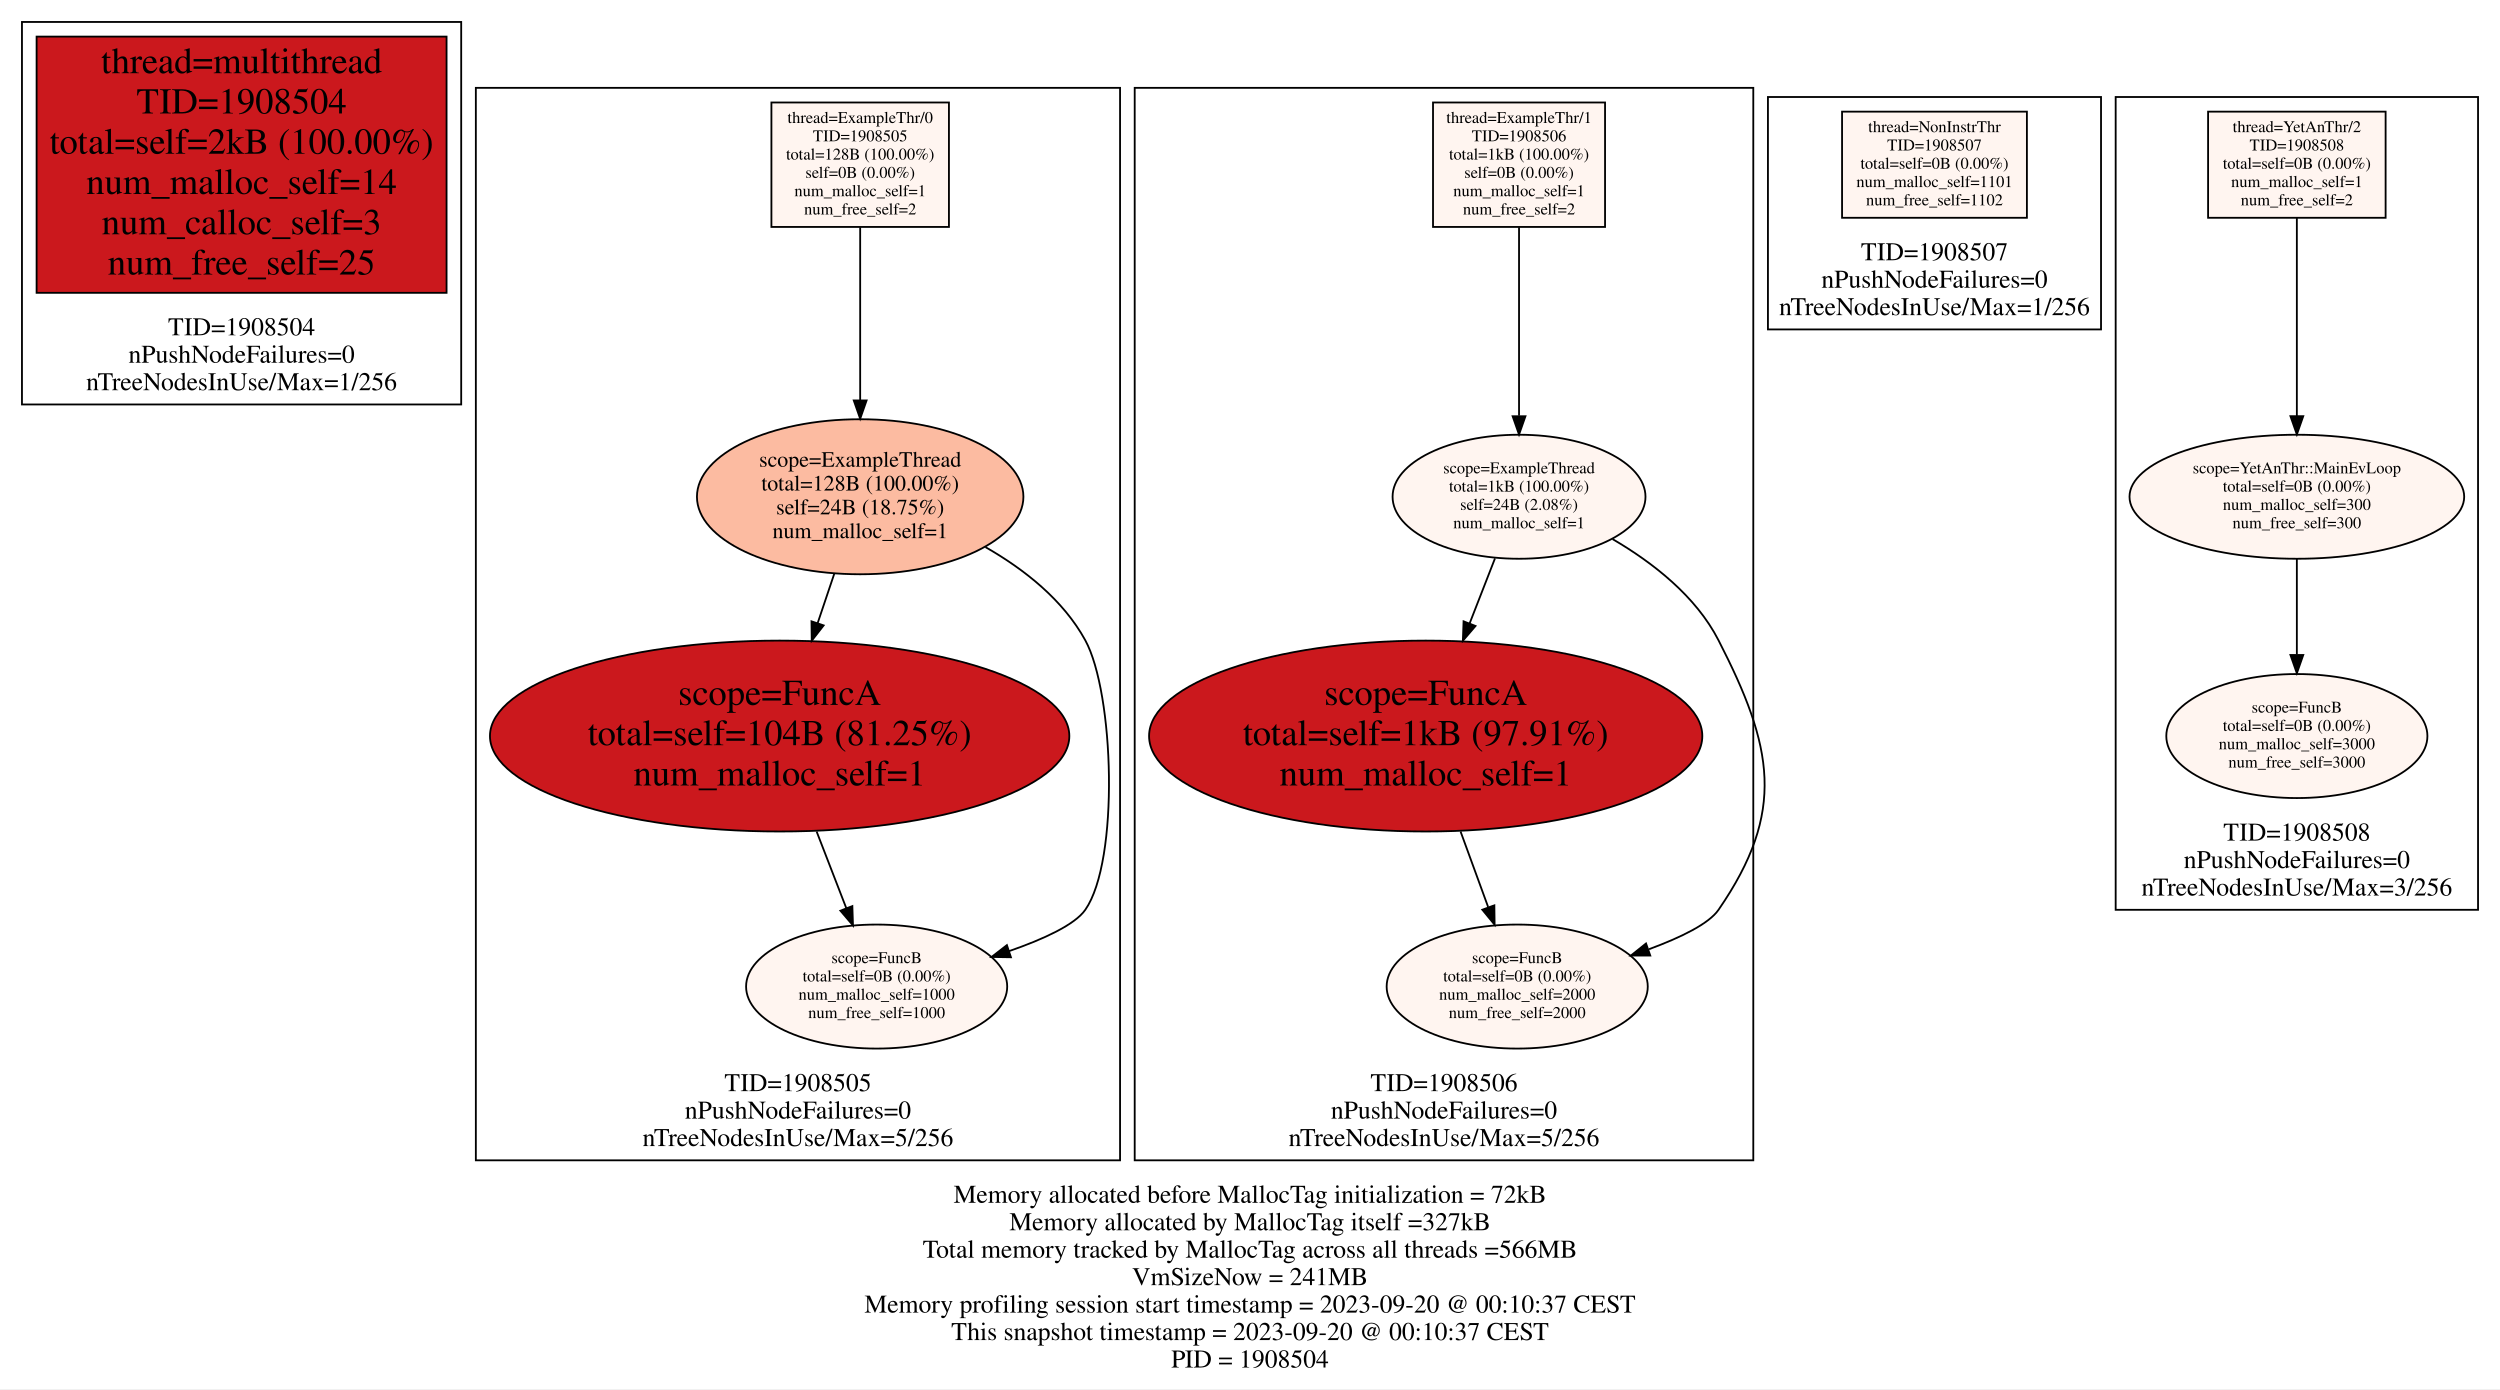
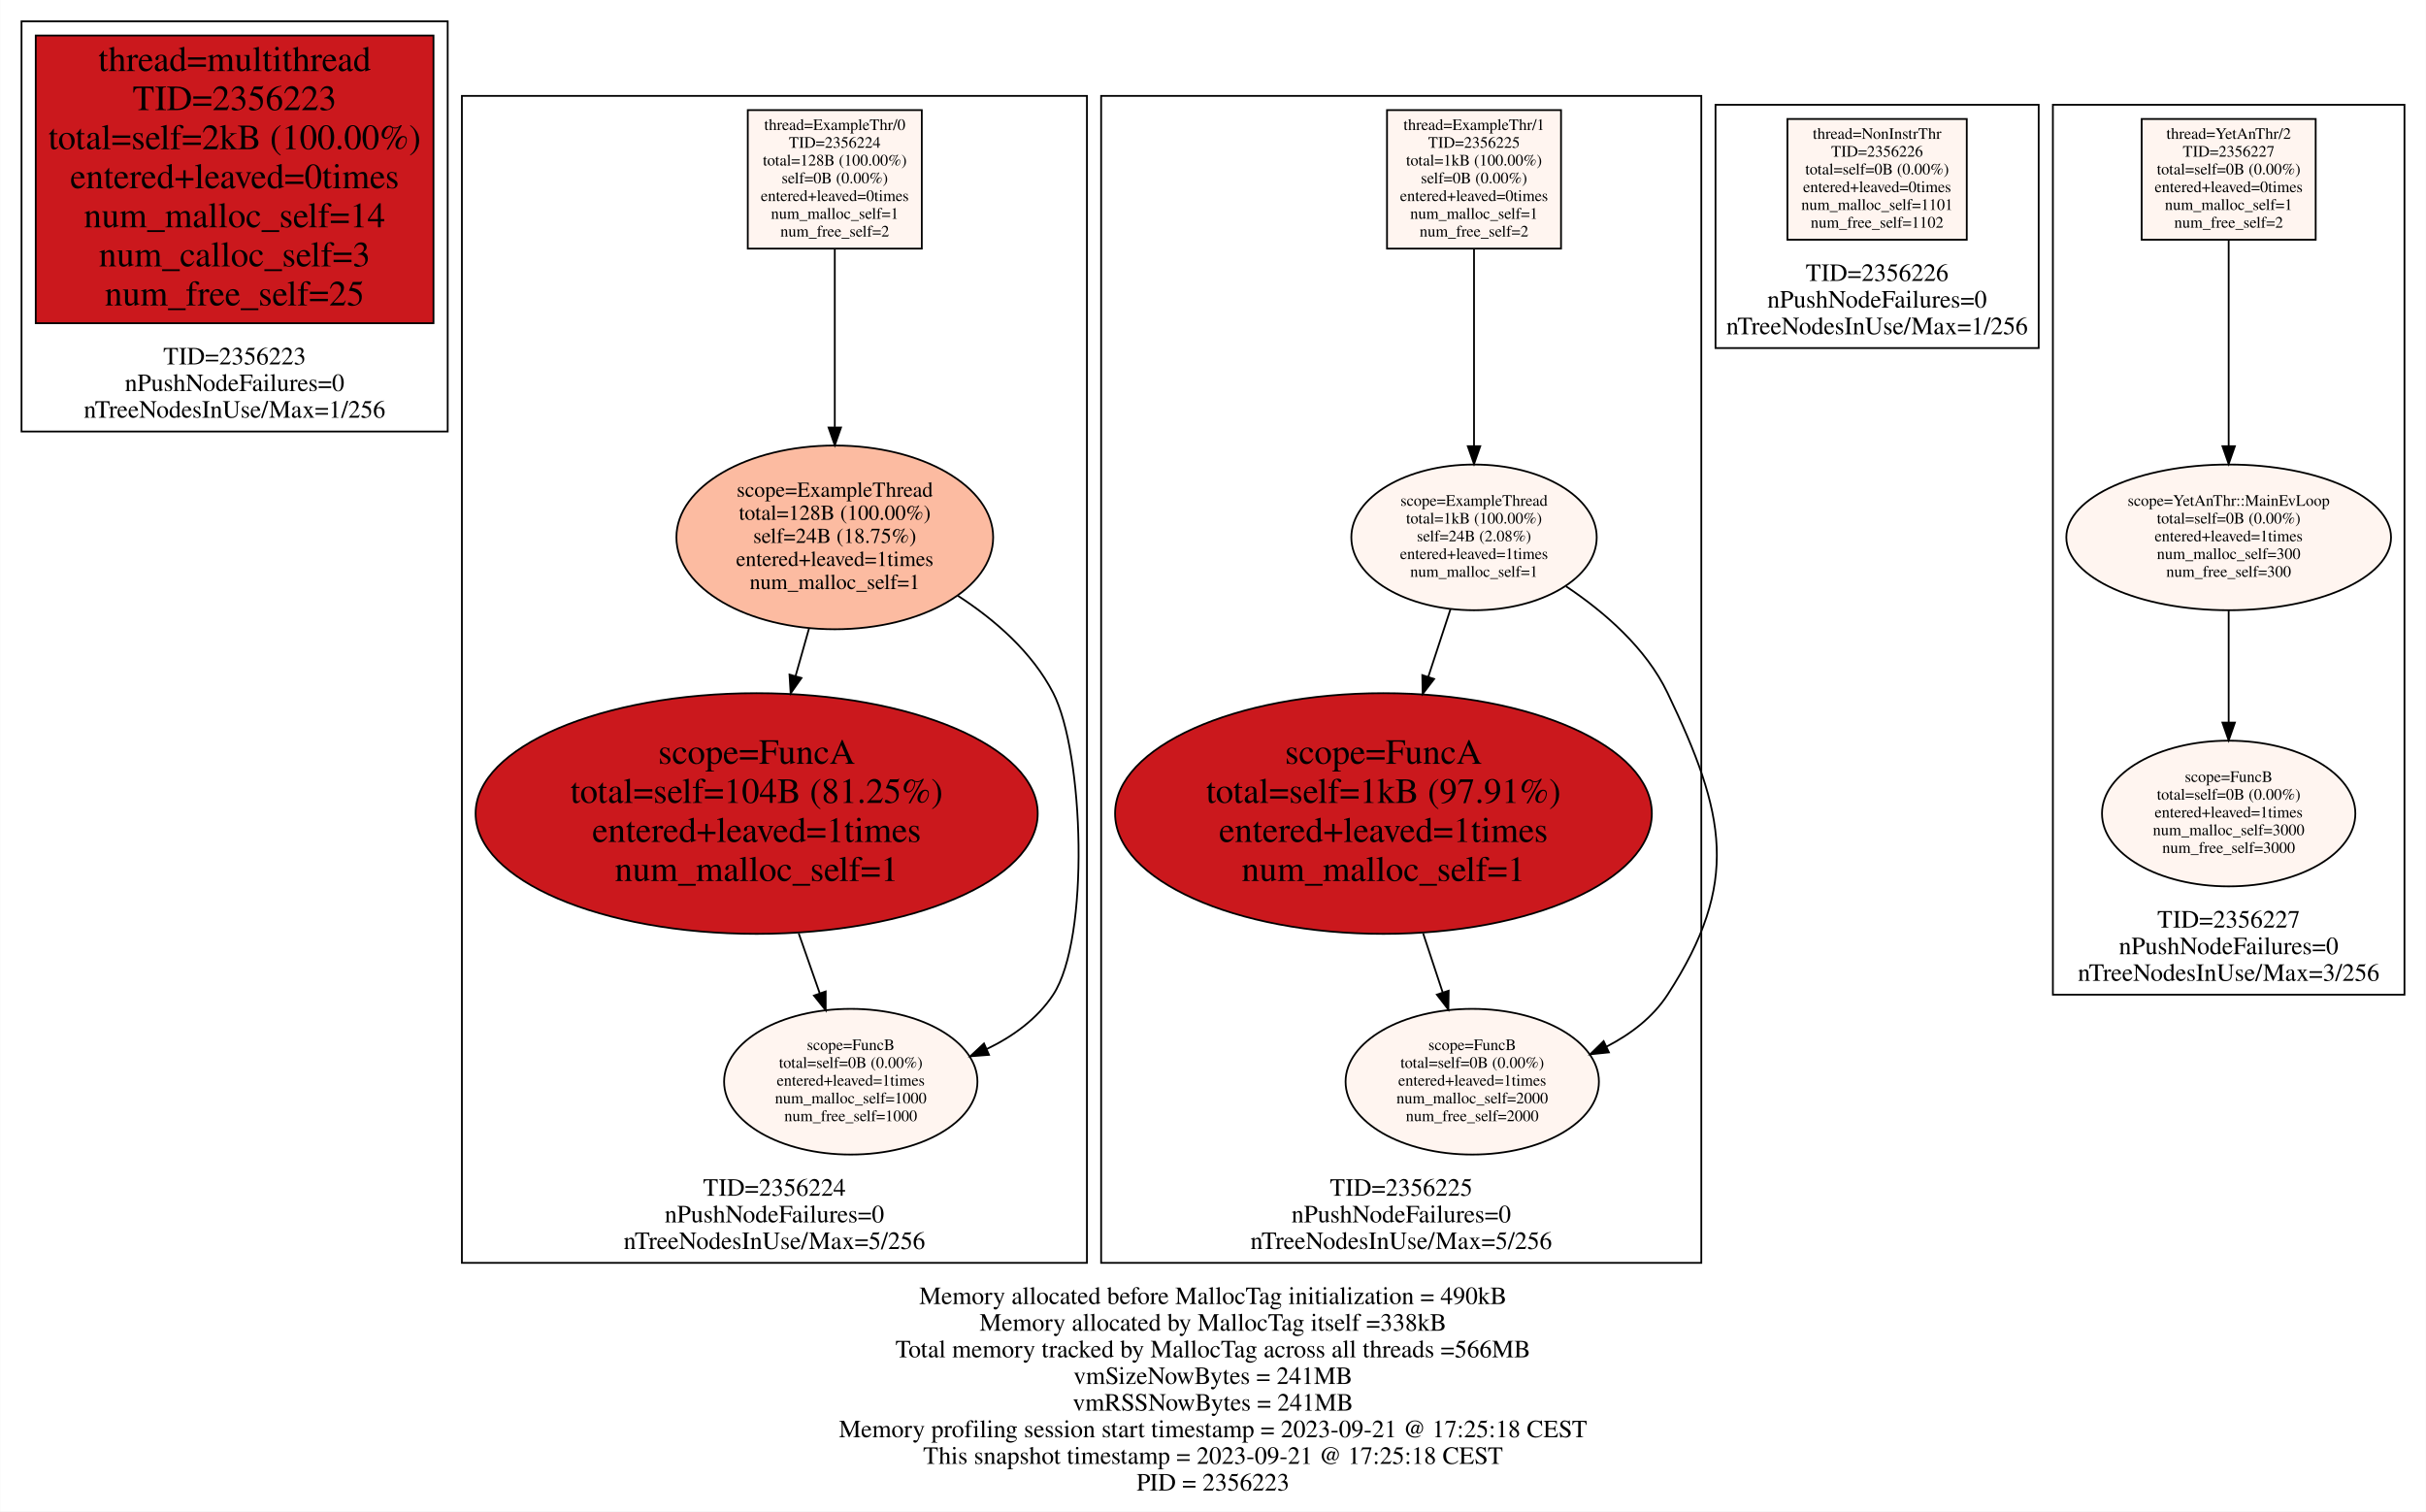
- <svg xmlns="http://www.w3.org/2000/svg" width="1366pt" height="759pt" viewBox="0.00 0.00 1366.00 759.00">
-   <g id="graph0" class="graph" transform="scale(1 1) rotate(0) translate(4 755.0021)">
-     <polygon fill="#ffffff" stroke="transparent" points="-4,4 -4,-755.002 1362,-755.002 1362,4 -4,4" />
-     <text text-anchor="middle" x="679" y="-97.8" font-family="Times,serif" font-size="14.00" fill="#000000">Memory allocated before MallocTag initialization = 72kB</text>
-     <text text-anchor="middle" x="679" y="-82.8" font-family="Times,serif" font-size="14.00" fill="#000000">Memory allocated by MallocTag itself =327kB</text>
-     <text text-anchor="middle" x="679" y="-67.8" font-family="Times,serif" font-size="14.00" fill="#000000">Total memory tracked by MallocTag across all threads =566MB</text>
-     <text text-anchor="middle" x="679" y="-52.8" font-family="Times,serif" font-size="14.00" fill="#000000">VmSizeNow = 241MB</text>
-     <text text-anchor="middle" x="679" y="-37.8" font-family="Times,serif" font-size="14.00" fill="#000000">Memory profiling session start timestamp = 2023-09-20 @ 00:10:37 CEST</text>
-     <text text-anchor="middle" x="679" y="-22.8" font-family="Times,serif" font-size="14.00" fill="#000000">This snapshot timestamp = 2023-09-20 @ 00:10:37 CEST</text>
-     <text text-anchor="middle" x="679" y="-7.8" font-family="Times,serif" font-size="14.00" fill="#000000">PID = 1908504</text>
+ <svg xmlns="http://www.w3.org/2000/svg" width="1366pt" height="851pt" viewBox="0.00 0.00 1366.00 851.16">
+   <g id="graph0" class="graph" transform="scale(1 1) rotate(0) translate(4 847.1564)">
+     <polygon fill="#ffffff" stroke="transparent" points="-4,4 -4,-847.156 1362,-847.156 1362,4 -4,4" />
+     <text text-anchor="middle" x="679" y="-112.8" font-family="Times,serif" font-size="14.00" fill="#000000">Memory allocated before MallocTag initialization = 490kB</text>
+     <text text-anchor="middle" x="679" y="-97.8" font-family="Times,serif" font-size="14.00" fill="#000000">Memory allocated by MallocTag itself =338kB</text>
+     <text text-anchor="middle" x="679" y="-82.8" font-family="Times,serif" font-size="14.00" fill="#000000">Total memory tracked by MallocTag across all threads =566MB</text>
+     <text text-anchor="middle" x="679" y="-67.8" font-family="Times,serif" font-size="14.00" fill="#000000">vmSizeNowBytes = 241MB</text>
+     <text text-anchor="middle" x="679" y="-52.8" font-family="Times,serif" font-size="14.00" fill="#000000">vmRSSNowBytes = 241MB</text>
+     <text text-anchor="middle" x="679" y="-37.8" font-family="Times,serif" font-size="14.00" fill="#000000">Memory profiling session start timestamp = 2023-09-21 @ 17:25:18 CEST</text>
+     <text text-anchor="middle" x="679" y="-22.8" font-family="Times,serif" font-size="14.00" fill="#000000">This snapshot timestamp = 2023-09-21 @ 17:25:18 CEST</text>
+     <text text-anchor="middle" x="679" y="-7.8" font-family="Times,serif" font-size="14.00" fill="#000000">PID = 2356223</text>
    <g id="clust1" class="cluster">
-       <polygon fill="none" stroke="#000000" points="8,-534.002 8,-743.002 248,-743.002 248,-534.002 8,-534.002" />
-       <text text-anchor="middle" x="128" y="-571.802" font-family="Times,serif" font-size="14.00" fill="#000000">TID=1908504</text>
-       <text text-anchor="middle" x="128" y="-556.802" font-family="Times,serif" font-size="14.00" fill="#000000">nPushNodeFailures=0</text>
-       <text text-anchor="middle" x="128" y="-541.802" font-family="Times,serif" font-size="14.00" fill="#000000">nTreeNodesInUse/Max=1/256</text>
+       <polygon fill="none" stroke="#000000" points="8,-604.156 8,-835.156 248,-835.156 248,-604.156 8,-604.156" />
+       <text text-anchor="middle" x="128" y="-641.956" font-family="Times,serif" font-size="14.00" fill="#000000">TID=2356223</text>
+       <text text-anchor="middle" x="128" y="-626.956" font-family="Times,serif" font-size="14.00" fill="#000000">nPushNodeFailures=0</text>
+       <text text-anchor="middle" x="128" y="-611.956" font-family="Times,serif" font-size="14.00" fill="#000000">nTreeNodesInUse/Max=1/256</text>
    </g>
    <g id="clust2" class="cluster">
-       <polygon fill="none" stroke="#000000" points="256,-121 256,-707.002 608,-707.002 608,-121 256,-121" />
-       <text text-anchor="middle" x="432" y="-158.8" font-family="Times,serif" font-size="14.00" fill="#000000">TID=1908505</text>
-       <text text-anchor="middle" x="432" y="-143.8" font-family="Times,serif" font-size="14.00" fill="#000000">nPushNodeFailures=0</text>
-       <text text-anchor="middle" x="432" y="-128.8" font-family="Times,serif" font-size="14.00" fill="#000000">nTreeNodesInUse/Max=5/256</text>
+       <polygon fill="none" stroke="#000000" points="256,-136 256,-793.156 608,-793.156 608,-136 256,-136" />
+       <text text-anchor="middle" x="432" y="-173.8" font-family="Times,serif" font-size="14.00" fill="#000000">TID=2356224</text>
+       <text text-anchor="middle" x="432" y="-158.8" font-family="Times,serif" font-size="14.00" fill="#000000">nPushNodeFailures=0</text>
+       <text text-anchor="middle" x="432" y="-143.8" font-family="Times,serif" font-size="14.00" fill="#000000">nTreeNodesInUse/Max=5/256</text>
    </g>
    <g id="clust3" class="cluster">
-       <polygon fill="none" stroke="#000000" points="616,-121 616,-707.002 954,-707.002 954,-121 616,-121" />
-       <text text-anchor="middle" x="785" y="-158.8" font-family="Times,serif" font-size="14.00" fill="#000000">TID=1908506</text>
-       <text text-anchor="middle" x="785" y="-143.8" font-family="Times,serif" font-size="14.00" fill="#000000">nPushNodeFailures=0</text>
-       <text text-anchor="middle" x="785" y="-128.8" font-family="Times,serif" font-size="14.00" fill="#000000">nTreeNodesInUse/Max=5/256</text>
+       <polygon fill="none" stroke="#000000" points="616,-136 616,-793.156 954,-793.156 954,-136 616,-136" />
+       <text text-anchor="middle" x="785" y="-173.8" font-family="Times,serif" font-size="14.00" fill="#000000">TID=2356225</text>
+       <text text-anchor="middle" x="785" y="-158.8" font-family="Times,serif" font-size="14.00" fill="#000000">nPushNodeFailures=0</text>
+       <text text-anchor="middle" x="785" y="-143.8" font-family="Times,serif" font-size="14.00" fill="#000000">nTreeNodesInUse/Max=5/256</text>
    </g>
    <g id="clust4" class="cluster">
-       <polygon fill="none" stroke="#000000" points="962,-575.002 962,-702.002 1144,-702.002 1144,-575.002 962,-575.002" />
-       <text text-anchor="middle" x="1053" y="-612.802" font-family="Times,serif" font-size="14.00" fill="#000000">TID=1908507</text>
-       <text text-anchor="middle" x="1053" y="-597.802" font-family="Times,serif" font-size="14.00" fill="#000000">nPushNodeFailures=0</text>
-       <text text-anchor="middle" x="1053" y="-582.802" font-family="Times,serif" font-size="14.00" fill="#000000">nTreeNodesInUse/Max=1/256</text>
+       <polygon fill="none" stroke="#000000" points="962,-651.156 962,-788.156 1144,-788.156 1144,-651.156 962,-651.156" />
+       <text text-anchor="middle" x="1053" y="-688.956" font-family="Times,serif" font-size="14.00" fill="#000000">TID=2356226</text>
+       <text text-anchor="middle" x="1053" y="-673.956" font-family="Times,serif" font-size="14.00" fill="#000000">nPushNodeFailures=0</text>
+       <text text-anchor="middle" x="1053" y="-658.956" font-family="Times,serif" font-size="14.00" fill="#000000">nTreeNodesInUse/Max=1/256</text>
    </g>
    <g id="clust5" class="cluster">
-       <polygon fill="none" stroke="#000000" points="1152,-257.882 1152,-702.002 1350,-702.002 1350,-257.882 1152,-257.882" />
-       <text text-anchor="middle" x="1251" y="-295.682" font-family="Times,serif" font-size="14.00" fill="#000000">TID=1908508</text>
-       <text text-anchor="middle" x="1251" y="-280.682" font-family="Times,serif" font-size="14.00" fill="#000000">nPushNodeFailures=0</text>
-       <text text-anchor="middle" x="1251" y="-265.682" font-family="Times,serif" font-size="14.00" fill="#000000">nTreeNodesInUse/Max=3/256</text>
+       <polygon fill="none" stroke="#000000" points="1152,-287.024 1152,-788.156 1350,-788.156 1350,-287.024 1152,-287.024" />
+       <text text-anchor="middle" x="1251" y="-324.824" font-family="Times,serif" font-size="14.00" fill="#000000">TID=2356227</text>
+       <text text-anchor="middle" x="1251" y="-309.824" font-family="Times,serif" font-size="14.00" fill="#000000">nPushNodeFailures=0</text>
+       <text text-anchor="middle" x="1251" y="-294.824" font-family="Times,serif" font-size="14.00" fill="#000000">nTreeNodesInUse/Max=3/256</text>
    </g>
    <g id="node1" class="node">
-       <polygon fill="#cb181d" stroke="#000000" points="240,-735.002 16,-735.002 16,-595.002 240,-595.002 240,-735.002" />
-       <text text-anchor="middle" x="128" y="-715.002" font-family="Times,serif" font-size="20.00" fill="#000000">thread=multithread</text>
-       <text text-anchor="middle" x="128" y="-693.002" font-family="Times,serif" font-size="20.00" fill="#000000">TID=1908504</text>
-       <text text-anchor="middle" x="128" y="-671.002" font-family="Times,serif" font-size="20.00" fill="#000000">total=self=2kB (100.00%)</text>
-       <text text-anchor="middle" x="128" y="-649.002" font-family="Times,serif" font-size="20.00" fill="#000000">num_malloc_self=14</text>
-       <text text-anchor="middle" x="128" y="-627.002" font-family="Times,serif" font-size="20.00" fill="#000000">num_calloc_self=3</text>
-       <text text-anchor="middle" x="128" y="-605.002" font-family="Times,serif" font-size="20.00" fill="#000000">num_free_self=25</text>
+       <polygon fill="#cb181d" stroke="#000000" points="240,-827.156 16,-827.156 16,-665.156 240,-665.156 240,-827.156" />
+       <text text-anchor="middle" x="128" y="-807.156" font-family="Times,serif" font-size="20.00" fill="#000000">thread=multithread</text>
+       <text text-anchor="middle" x="128" y="-785.156" font-family="Times,serif" font-size="20.00" fill="#000000">TID=2356223</text>
+       <text text-anchor="middle" x="128" y="-763.156" font-family="Times,serif" font-size="20.00" fill="#000000">total=self=2kB (100.00%)</text>
+       <text text-anchor="middle" x="128" y="-741.156" font-family="Times,serif" font-size="20.00" fill="#000000">entered+leaved=0times</text>
+       <text text-anchor="middle" x="128" y="-719.156" font-family="Times,serif" font-size="20.00" fill="#000000">num_malloc_self=14</text>
+       <text text-anchor="middle" x="128" y="-697.156" font-family="Times,serif" font-size="20.00" fill="#000000">num_calloc_self=3</text>
+       <text text-anchor="middle" x="128" y="-675.156" font-family="Times,serif" font-size="20.00" fill="#000000">num_free_self=25</text>
    </g>
    <g id="node2" class="node">
-       <polygon fill="#fff5f0" stroke="#000000" points="514.5,-699.002 417.5,-699.002 417.5,-631.002 514.5,-631.002 514.5,-699.002" />
-       <text text-anchor="middle" x="466" y="-687.802" font-family="Times,serif" font-size="9.00" fill="#000000">thread=ExampleThr/0</text>
-       <text text-anchor="middle" x="466" y="-677.802" font-family="Times,serif" font-size="9.00" fill="#000000">TID=1908505</text>
-       <text text-anchor="middle" x="466" y="-667.802" font-family="Times,serif" font-size="9.00" fill="#000000">total=128B (100.00%)</text>
-       <text text-anchor="middle" x="466" y="-657.802" font-family="Times,serif" font-size="9.00" fill="#000000">self=0B (0.00%)</text>
-       <text text-anchor="middle" x="466" y="-647.802" font-family="Times,serif" font-size="9.00" fill="#000000">num_malloc_self=1</text>
-       <text text-anchor="middle" x="466" y="-637.802" font-family="Times,serif" font-size="9.00" fill="#000000">num_free_self=2</text>
+       <polygon fill="#fff5f0" stroke="#000000" points="515,-785.156 417,-785.156 417,-707.156 515,-707.156 515,-785.156" />
+       <text text-anchor="middle" x="466" y="-773.956" font-family="Times,serif" font-size="9.00" fill="#000000">thread=ExampleThr/0</text>
+       <text text-anchor="middle" x="466" y="-763.956" font-family="Times,serif" font-size="9.00" fill="#000000">TID=2356224</text>
+       <text text-anchor="middle" x="466" y="-753.956" font-family="Times,serif" font-size="9.00" fill="#000000">total=128B (100.00%)</text>
+       <text text-anchor="middle" x="466" y="-743.956" font-family="Times,serif" font-size="9.00" fill="#000000">self=0B (0.00%)</text>
+       <text text-anchor="middle" x="466" y="-733.956" font-family="Times,serif" font-size="9.00" fill="#000000">entered+leaved=0times</text>
+       <text text-anchor="middle" x="466" y="-723.956" font-family="Times,serif" font-size="9.00" fill="#000000">num_malloc_self=1</text>
+       <text text-anchor="middle" x="466" y="-713.956" font-family="Times,serif" font-size="9.00" fill="#000000">num_free_self=2</text>
    </g>
    <g id="node3" class="node">
-       <ellipse fill="#fcbba1" stroke="#000000" cx="466" cy="-483.576" rx="89.191" ry="42.353" />
-       <text text-anchor="middle" x="466" y="-499.976" font-family="Times,serif" font-size="12.00" fill="#000000">scope=ExampleThread</text>
-       <text text-anchor="middle" x="466" y="-486.976" font-family="Times,serif" font-size="12.00" fill="#000000">total=128B (100.00%)</text>
-       <text text-anchor="middle" x="466" y="-473.976" font-family="Times,serif" font-size="12.00" fill="#000000">self=24B (18.75%)</text>
-       <text text-anchor="middle" x="466" y="-460.976" font-family="Times,serif" font-size="12.00" fill="#000000">num_malloc_self=1</text>
+       <ellipse fill="#fcbba1" stroke="#000000" cx="466" cy="-544.538" rx="89.191" ry="51.738" />
+       <text text-anchor="middle" x="466" y="-567.438" font-family="Times,serif" font-size="12.00" fill="#000000">scope=ExampleThread</text>
+       <text text-anchor="middle" x="466" y="-554.438" font-family="Times,serif" font-size="12.00" fill="#000000">total=128B (100.00%)</text>
+       <text text-anchor="middle" x="466" y="-541.438" font-family="Times,serif" font-size="12.00" fill="#000000">self=24B (18.75%)</text>
+       <text text-anchor="middle" x="466" y="-528.438" font-family="Times,serif" font-size="12.00" fill="#000000">entered+leaved=1times</text>
+       <text text-anchor="middle" x="466" y="-515.438" font-family="Times,serif" font-size="12.00" fill="#000000">num_malloc_self=1</text>
    </g>
    <g id="edge1" class="edge">
-       <path fill="none" stroke="#000000" d="M466,-630.877C466,-604.225 466,-566.723 466,-536.229" />
-       <polygon fill="#000000" stroke="#000000" points="469.5,-536.182 466,-526.182 462.5,-536.182 469.5,-536.182" />
+       <path fill="none" stroke="#000000" d="M466,-706.804C466,-678.366 466,-639.379 466,-606.747" />
+       <polygon fill="#000000" stroke="#000000" points="469.5,-606.397 466,-596.397 462.5,-606.397 469.5,-606.397" />
    </g>
    <g id="node4" class="node">
-       <ellipse fill="#cb181d" stroke="#000000" cx="422" cy="-352.823" rx="158.284" ry="52.152" />
-       <text text-anchor="middle" x="422" y="-369.823" font-family="Times,serif" font-size="20.00" fill="#000000">scope=FuncA</text>
-       <text text-anchor="middle" x="422" y="-347.823" font-family="Times,serif" font-size="20.00" fill="#000000">total=self=104B (81.25%)</text>
-       <text text-anchor="middle" x="422" y="-325.823" font-family="Times,serif" font-size="20.00" fill="#000000">num_malloc_self=1</text>
+       <ellipse fill="#cb181d" stroke="#000000" cx="422" cy="-389.037" rx="158.284" ry="67.765" />
+       <text text-anchor="middle" x="422" y="-417.037" font-family="Times,serif" font-size="20.00" fill="#000000">scope=FuncA</text>
+       <text text-anchor="middle" x="422" y="-395.037" font-family="Times,serif" font-size="20.00" fill="#000000">total=self=104B (81.25%)</text>
+       <text text-anchor="middle" x="422" y="-373.037" font-family="Times,serif" font-size="20.00" fill="#000000">entered+leaved=1times</text>
+       <text text-anchor="middle" x="422" y="-351.037" font-family="Times,serif" font-size="20.00" fill="#000000">num_malloc_self=1</text>
    </g>
    <g id="edge2" class="edge">
-       <path fill="none" stroke="#000000" d="M451.836,-441.485C448.927,-432.841 445.808,-423.573 442.723,-414.405" />
-       <polygon fill="#000000" stroke="#000000" points="446.037,-413.278 439.53,-404.917 439.402,-415.511 446.037,-413.278" />
+       <path fill="none" stroke="#000000" d="M451.471,-493.19C449.044,-484.614 446.48,-475.552 443.918,-466.496" />
+       <polygon fill="#000000" stroke="#000000" points="447.235,-465.363 441.144,-456.694 440.499,-467.269 447.235,-465.363" />
    </g>
    <g id="node5" class="node">
-       <ellipse fill="#fff5f0" stroke="#000000" cx="475" cy="-215.941" rx="71.336" ry="33.882" />
-       <text text-anchor="middle" x="475" y="-228.741" font-family="Times,serif" font-size="9.00" fill="#000000">scope=FuncB</text>
-       <text text-anchor="middle" x="475" y="-218.741" font-family="Times,serif" font-size="9.00" fill="#000000">total=self=0B (0.00%)</text>
-       <text text-anchor="middle" x="475" y="-208.741" font-family="Times,serif" font-size="9.00" fill="#000000">num_malloc_self=1000</text>
-       <text text-anchor="middle" x="475" y="-198.741" font-family="Times,serif" font-size="9.00" fill="#000000">num_free_self=1000</text>
+       <ellipse fill="#fff5f0" stroke="#000000" cx="475" cy="-238.012" rx="71.336" ry="41.024" />
+       <text text-anchor="middle" x="475" y="-255.812" font-family="Times,serif" font-size="9.00" fill="#000000">scope=FuncB</text>
+       <text text-anchor="middle" x="475" y="-245.812" font-family="Times,serif" font-size="9.00" fill="#000000">total=self=0B (0.00%)</text>
+       <text text-anchor="middle" x="475" y="-235.812" font-family="Times,serif" font-size="9.00" fill="#000000">entered+leaved=1times</text>
+       <text text-anchor="middle" x="475" y="-225.812" font-family="Times,serif" font-size="9.00" fill="#000000">num_malloc_self=1000</text>
+       <text text-anchor="middle" x="475" y="-215.812" font-family="Times,serif" font-size="9.00" fill="#000000">num_free_self=1000</text>
    </g>
    <g id="edge3" class="edge">
-       <path fill="none" stroke="#000000" d="M534.44,-456.07C555.819,-443.843 576.945,-427.133 589,-405.149 604.735,-376.454 607.724,-284.722 589,-257.882 583.323,-249.744 566.416,-241.922 547.302,-235.283" />
-       <polygon fill="#000000" stroke="#000000" points="548.375,-231.952 537.781,-232.123 546.169,-238.595 548.375,-231.952" />
+       <path fill="none" stroke="#000000" d="M535.273,-511.707C556.444,-497.95 577.228,-479.757 589,-456.919 606.297,-423.36 609.765,-318.555 589,-287.024 580.022,-273.391 566.371,-263.535 551.6,-256.413" />
+       <polygon fill="#000000" stroke="#000000" points="552.853,-253.141 542.29,-252.324 550.038,-259.55 552.853,-253.141" />
    </g>
    <g id="edge4" class="edge">
-       <path fill="none" stroke="#000000" d="M442.188,-300.684C447.555,-286.822 453.289,-272.013 458.438,-258.716" />
-       <polygon fill="#000000" stroke="#000000" points="461.723,-259.925 462.07,-249.336 455.195,-257.398 461.723,-259.925" />
+       <path fill="none" stroke="#000000" d="M445.71,-321.475C449.677,-310.171 453.728,-298.626 457.503,-287.87" />
+       <polygon fill="#000000" stroke="#000000" points="460.873,-288.837 460.882,-278.242 454.268,-286.519 460.873,-288.837" />
    </g>
    <g id="node6" class="node">
-       <polygon fill="#fff5f0" stroke="#000000" points="873,-699.002 779,-699.002 779,-631.002 873,-631.002 873,-699.002" />
-       <text text-anchor="middle" x="826" y="-687.802" font-family="Times,serif" font-size="9.00" fill="#000000">thread=ExampleThr/1</text>
-       <text text-anchor="middle" x="826" y="-677.802" font-family="Times,serif" font-size="9.00" fill="#000000">TID=1908506</text>
-       <text text-anchor="middle" x="826" y="-667.802" font-family="Times,serif" font-size="9.00" fill="#000000">total=1kB (100.00%)</text>
-       <text text-anchor="middle" x="826" y="-657.802" font-family="Times,serif" font-size="9.00" fill="#000000">self=0B (0.00%)</text>
-       <text text-anchor="middle" x="826" y="-647.802" font-family="Times,serif" font-size="9.00" fill="#000000">num_malloc_self=1</text>
-       <text text-anchor="middle" x="826" y="-637.802" font-family="Times,serif" font-size="9.00" fill="#000000">num_free_self=2</text>
+       <polygon fill="#fff5f0" stroke="#000000" points="875,-785.156 777,-785.156 777,-707.156 875,-707.156 875,-785.156" />
+       <text text-anchor="middle" x="826" y="-773.956" font-family="Times,serif" font-size="9.00" fill="#000000">thread=ExampleThr/1</text>
+       <text text-anchor="middle" x="826" y="-763.956" font-family="Times,serif" font-size="9.00" fill="#000000">TID=2356225</text>
+       <text text-anchor="middle" x="826" y="-753.956" font-family="Times,serif" font-size="9.00" fill="#000000">total=1kB (100.00%)</text>
+       <text text-anchor="middle" x="826" y="-743.956" font-family="Times,serif" font-size="9.00" fill="#000000">self=0B (0.00%)</text>
+       <text text-anchor="middle" x="826" y="-733.956" font-family="Times,serif" font-size="9.00" fill="#000000">entered+leaved=0times</text>
+       <text text-anchor="middle" x="826" y="-723.956" font-family="Times,serif" font-size="9.00" fill="#000000">num_malloc_self=1</text>
+       <text text-anchor="middle" x="826" y="-713.956" font-family="Times,serif" font-size="9.00" fill="#000000">num_free_self=2</text>
    </g>
    <g id="node7" class="node">
-       <ellipse fill="#fff5f0" stroke="#000000" cx="826" cy="-483.576" rx="69.094" ry="33.882" />
-       <text text-anchor="middle" x="826" y="-496.376" font-family="Times,serif" font-size="9.00" fill="#000000">scope=ExampleThread</text>
-       <text text-anchor="middle" x="826" y="-486.376" font-family="Times,serif" font-size="9.00" fill="#000000">total=1kB (100.00%)</text>
-       <text text-anchor="middle" x="826" y="-476.376" font-family="Times,serif" font-size="9.00" fill="#000000">self=24B (2.08%)</text>
-       <text text-anchor="middle" x="826" y="-466.376" font-family="Times,serif" font-size="9.00" fill="#000000">num_malloc_self=1</text>
+       <ellipse fill="#fff5f0" stroke="#000000" cx="826" cy="-544.538" rx="69.094" ry="41.024" />
+       <text text-anchor="middle" x="826" y="-562.338" font-family="Times,serif" font-size="9.00" fill="#000000">scope=ExampleThread</text>
+       <text text-anchor="middle" x="826" y="-552.338" font-family="Times,serif" font-size="9.00" fill="#000000">total=1kB (100.00%)</text>
+       <text text-anchor="middle" x="826" y="-542.338" font-family="Times,serif" font-size="9.00" fill="#000000">self=24B (2.08%)</text>
+       <text text-anchor="middle" x="826" y="-532.338" font-family="Times,serif" font-size="9.00" fill="#000000">entered+leaved=1times</text>
+       <text text-anchor="middle" x="826" y="-522.338" font-family="Times,serif" font-size="9.00" fill="#000000">num_malloc_self=1</text>
    </g>
    <g id="edge5" class="edge">
-       <path fill="none" stroke="#000000" d="M826,-630.877C826,-601.735 826,-559.62 826,-527.88" />
-       <polygon fill="#000000" stroke="#000000" points="829.5,-527.548 826,-517.548 822.5,-527.548 829.5,-527.548" />
+       <path fill="none" stroke="#000000" d="M826,-706.804C826,-675.232 826,-630.655 826,-596.209" />
+       <polygon fill="#000000" stroke="#000000" points="829.5,-595.87 826,-585.87 822.5,-595.87 829.5,-595.87" />
    </g>
    <g id="node8" class="node">
-       <ellipse fill="#cb181d" stroke="#000000" cx="775" cy="-352.823" rx="151.142" ry="52.152" />
-       <text text-anchor="middle" x="775" y="-369.823" font-family="Times,serif" font-size="20.00" fill="#000000">scope=FuncA</text>
-       <text text-anchor="middle" x="775" y="-347.823" font-family="Times,serif" font-size="20.00" fill="#000000">total=self=1kB (97.91%)</text>
-       <text text-anchor="middle" x="775" y="-325.823" font-family="Times,serif" font-size="20.00" fill="#000000">num_malloc_self=1</text>
+       <ellipse fill="#cb181d" stroke="#000000" cx="775" cy="-389.037" rx="151.142" ry="67.765" />
+       <text text-anchor="middle" x="775" y="-417.037" font-family="Times,serif" font-size="20.00" fill="#000000">scope=FuncA</text>
+       <text text-anchor="middle" x="775" y="-395.037" font-family="Times,serif" font-size="20.00" fill="#000000">total=self=1kB (97.91%)</text>
+       <text text-anchor="middle" x="775" y="-373.037" font-family="Times,serif" font-size="20.00" fill="#000000">entered+leaved=1times</text>
+       <text text-anchor="middle" x="775" y="-351.037" font-family="Times,serif" font-size="20.00" fill="#000000">num_malloc_self=1</text>
    </g>
    <g id="edge6" class="edge">
-       <path fill="none" stroke="#000000" d="M812.866,-449.904C808.609,-438.99 803.746,-426.521 798.955,-414.239" />
-       <polygon fill="#000000" stroke="#000000" points="802.212,-412.957 795.317,-404.913 795.691,-415.501 802.212,-412.957" />
+       <path fill="none" stroke="#000000" d="M812.734,-504.087C808.886,-492.357 804.552,-479.141 800.228,-465.957" />
+       <polygon fill="#000000" stroke="#000000" points="803.53,-464.796 797.088,-456.385 796.879,-466.978 803.53,-464.796" />
    </g>
    <g id="node9" class="node">
-       <ellipse fill="#fff5f0" stroke="#000000" cx="825" cy="-215.941" rx="71.336" ry="33.882" />
-       <text text-anchor="middle" x="825" y="-228.741" font-family="Times,serif" font-size="9.00" fill="#000000">scope=FuncB</text>
-       <text text-anchor="middle" x="825" y="-218.741" font-family="Times,serif" font-size="9.00" fill="#000000">total=self=0B (0.00%)</text>
-       <text text-anchor="middle" x="825" y="-208.741" font-family="Times,serif" font-size="9.00" fill="#000000">num_malloc_self=2000</text>
-       <text text-anchor="middle" x="825" y="-198.741" font-family="Times,serif" font-size="9.00" fill="#000000">num_free_self=2000</text>
+       <ellipse fill="#fff5f0" stroke="#000000" cx="825" cy="-238.012" rx="71.336" ry="41.024" />
+       <text text-anchor="middle" x="825" y="-255.812" font-family="Times,serif" font-size="9.00" fill="#000000">scope=FuncB</text>
+       <text text-anchor="middle" x="825" y="-245.812" font-family="Times,serif" font-size="9.00" fill="#000000">total=self=0B (0.00%)</text>
+       <text text-anchor="middle" x="825" y="-235.812" font-family="Times,serif" font-size="9.00" fill="#000000">entered+leaved=1times</text>
+       <text text-anchor="middle" x="825" y="-225.812" font-family="Times,serif" font-size="9.00" fill="#000000">num_malloc_self=2000</text>
+       <text text-anchor="middle" x="825" y="-215.812" font-family="Times,serif" font-size="9.00" fill="#000000">num_free_self=2000</text>
    </g>
    <g id="edge7" class="edge">
-       <path fill="none" stroke="#000000" d="M877.076,-460.458C899.131,-447.575 922.667,-429.216 935,-405.149 964.849,-346.9 972.133,-311.781 935,-257.882 929.766,-250.285 914.543,-242.83 897.027,-236.362" />
-       <polygon fill="#000000" stroke="#000000" points="897.704,-232.89 887.109,-232.875 895.383,-239.494 897.704,-232.89" />
+       <path fill="none" stroke="#000000" d="M877.793,-516.993C899.713,-502.337 922.934,-482.099 935,-456.919 967.63,-388.825 976.116,-350.357 935,-287.024 926.688,-274.222 914.171,-264.735 900.523,-257.715" />
+       <polygon fill="#000000" stroke="#000000" points="901.964,-254.525 891.424,-253.447 898.991,-260.862 901.964,-254.525" />
    </g>
    <g id="edge8" class="edge">
-       <path fill="none" stroke="#000000" d="M794.045,-300.684C799.016,-287.077 804.319,-272.558 809.107,-259.452" />
-       <polygon fill="#000000" stroke="#000000" points="812.509,-260.337 812.653,-249.743 805.934,-257.935 812.509,-260.337" />
+       <path fill="none" stroke="#000000" d="M797.368,-321.475C801.07,-310.291 804.851,-298.872 808.38,-288.213" />
+       <polygon fill="#000000" stroke="#000000" points="811.72,-289.26 811.54,-278.667 805.075,-287.06 811.72,-289.26" />
    </g>
    <g id="node10" class="node">
-       <polygon fill="#fff5f0" stroke="#000000" points="1103.5,-694.002 1002.5,-694.002 1002.5,-636.002 1103.5,-636.002 1103.5,-694.002" />
-       <text text-anchor="middle" x="1053" y="-682.802" font-family="Times,serif" font-size="9.00" fill="#000000">thread=NonInstrThr</text>
-       <text text-anchor="middle" x="1053" y="-672.802" font-family="Times,serif" font-size="9.00" fill="#000000">TID=1908507</text>
-       <text text-anchor="middle" x="1053" y="-662.802" font-family="Times,serif" font-size="9.00" fill="#000000">total=self=0B (0.00%)</text>
-       <text text-anchor="middle" x="1053" y="-652.802" font-family="Times,serif" font-size="9.00" fill="#000000">num_malloc_self=1101</text>
-       <text text-anchor="middle" x="1053" y="-642.802" font-family="Times,serif" font-size="9.00" fill="#000000">num_free_self=1102</text>
+       <polygon fill="#fff5f0" stroke="#000000" points="1103.5,-780.156 1002.5,-780.156 1002.5,-712.156 1103.5,-712.156 1103.5,-780.156" />
+       <text text-anchor="middle" x="1053" y="-768.956" font-family="Times,serif" font-size="9.00" fill="#000000">thread=NonInstrThr</text>
+       <text text-anchor="middle" x="1053" y="-758.956" font-family="Times,serif" font-size="9.00" fill="#000000">TID=2356226</text>
+       <text text-anchor="middle" x="1053" y="-748.956" font-family="Times,serif" font-size="9.00" fill="#000000">total=self=0B (0.00%)</text>
+       <text text-anchor="middle" x="1053" y="-738.956" font-family="Times,serif" font-size="9.00" fill="#000000">entered+leaved=0times</text>
+       <text text-anchor="middle" x="1053" y="-728.956" font-family="Times,serif" font-size="9.00" fill="#000000">num_malloc_self=1101</text>
+       <text text-anchor="middle" x="1053" y="-718.956" font-family="Times,serif" font-size="9.00" fill="#000000">num_free_self=1102</text>
    </g>
    <g id="node11" class="node">
-       <polygon fill="#fff5f0" stroke="#000000" points="1299.5,-694.002 1202.5,-694.002 1202.5,-636.002 1299.5,-636.002 1299.5,-694.002" />
-       <text text-anchor="middle" x="1251" y="-682.802" font-family="Times,serif" font-size="9.00" fill="#000000">thread=YetAnThr/2</text>
-       <text text-anchor="middle" x="1251" y="-672.802" font-family="Times,serif" font-size="9.00" fill="#000000">TID=1908508</text>
-       <text text-anchor="middle" x="1251" y="-662.802" font-family="Times,serif" font-size="9.00" fill="#000000">total=self=0B (0.00%)</text>
-       <text text-anchor="middle" x="1251" y="-652.802" font-family="Times,serif" font-size="9.00" fill="#000000">num_malloc_self=1</text>
-       <text text-anchor="middle" x="1251" y="-642.802" font-family="Times,serif" font-size="9.00" fill="#000000">num_free_self=2</text>
+       <polygon fill="#fff5f0" stroke="#000000" points="1300,-780.156 1202,-780.156 1202,-712.156 1300,-712.156 1300,-780.156" />
+       <text text-anchor="middle" x="1251" y="-768.956" font-family="Times,serif" font-size="9.00" fill="#000000">thread=YetAnThr/2</text>
+       <text text-anchor="middle" x="1251" y="-758.956" font-family="Times,serif" font-size="9.00" fill="#000000">TID=2356227</text>
+       <text text-anchor="middle" x="1251" y="-748.956" font-family="Times,serif" font-size="9.00" fill="#000000">total=self=0B (0.00%)</text>
+       <text text-anchor="middle" x="1251" y="-738.956" font-family="Times,serif" font-size="9.00" fill="#000000">entered+leaved=0times</text>
+       <text text-anchor="middle" x="1251" y="-728.956" font-family="Times,serif" font-size="9.00" fill="#000000">num_malloc_self=1</text>
+       <text text-anchor="middle" x="1251" y="-718.956" font-family="Times,serif" font-size="9.00" fill="#000000">num_free_self=2</text>
    </g>
    <g id="node12" class="node">
-       <ellipse fill="#fff5f0" stroke="#000000" cx="1251" cy="-483.576" rx="91.434" ry="33.882" />
-       <text text-anchor="middle" x="1251" y="-496.376" font-family="Times,serif" font-size="9.00" fill="#000000">scope=YetAnThr::MainEvLoop</text>
-       <text text-anchor="middle" x="1251" y="-486.376" font-family="Times,serif" font-size="9.00" fill="#000000">total=self=0B (0.00%)</text>
-       <text text-anchor="middle" x="1251" y="-476.376" font-family="Times,serif" font-size="9.00" fill="#000000">num_malloc_self=300</text>
-       <text text-anchor="middle" x="1251" y="-466.376" font-family="Times,serif" font-size="9.00" fill="#000000">num_free_self=300</text>
+       <ellipse fill="#fff5f0" stroke="#000000" cx="1251" cy="-544.538" rx="91.434" ry="41.024" />
+       <text text-anchor="middle" x="1251" y="-562.338" font-family="Times,serif" font-size="9.00" fill="#000000">scope=YetAnThr::MainEvLoop</text>
+       <text text-anchor="middle" x="1251" y="-552.338" font-family="Times,serif" font-size="9.00" fill="#000000">total=self=0B (0.00%)</text>
+       <text text-anchor="middle" x="1251" y="-542.338" font-family="Times,serif" font-size="9.00" fill="#000000">entered+leaved=1times</text>
+       <text text-anchor="middle" x="1251" y="-532.338" font-family="Times,serif" font-size="9.00" fill="#000000">num_malloc_self=300</text>
+       <text text-anchor="middle" x="1251" y="-522.338" font-family="Times,serif" font-size="9.00" fill="#000000">num_free_self=300</text>
    </g>
    <g id="edge9" class="edge">
-       <path fill="none" stroke="#000000" d="M1251,-635.853C1251,-606.623 1251,-561.247 1251,-527.624" />
-       <polygon fill="#000000" stroke="#000000" points="1254.5,-527.597 1251,-517.597 1247.5,-527.597 1254.5,-527.597" />
+       <path fill="none" stroke="#000000" d="M1251,-711.955C1251,-680.255 1251,-632.652 1251,-596.3" />
+       <polygon fill="#000000" stroke="#000000" points="1254.5,-595.889 1251,-585.889 1247.5,-595.889 1254.5,-595.889" />
    </g>
    <g id="node13" class="node">
-       <ellipse fill="#fff5f0" stroke="#000000" cx="1251" cy="-352.823" rx="71.336" ry="33.882" />
-       <text text-anchor="middle" x="1251" y="-365.623" font-family="Times,serif" font-size="9.00" fill="#000000">scope=FuncB</text>
-       <text text-anchor="middle" x="1251" y="-355.623" font-family="Times,serif" font-size="9.00" fill="#000000">total=self=0B (0.00%)</text>
-       <text text-anchor="middle" x="1251" y="-345.623" font-family="Times,serif" font-size="9.00" fill="#000000">num_malloc_self=3000</text>
-       <text text-anchor="middle" x="1251" y="-335.623" font-family="Times,serif" font-size="9.00" fill="#000000">num_free_self=3000</text>
+       <ellipse fill="#fff5f0" stroke="#000000" cx="1251" cy="-389.037" rx="71.336" ry="41.024" />
+       <text text-anchor="middle" x="1251" y="-406.837" font-family="Times,serif" font-size="9.00" fill="#000000">scope=FuncB</text>
+       <text text-anchor="middle" x="1251" y="-396.837" font-family="Times,serif" font-size="9.00" fill="#000000">total=self=0B (0.00%)</text>
+       <text text-anchor="middle" x="1251" y="-386.837" font-family="Times,serif" font-size="9.00" fill="#000000">entered+leaved=1times</text>
+       <text text-anchor="middle" x="1251" y="-376.837" font-family="Times,serif" font-size="9.00" fill="#000000">num_malloc_self=3000</text>
+       <text text-anchor="middle" x="1251" y="-366.837" font-family="Times,serif" font-size="9.00" fill="#000000">num_free_self=3000</text>
    </g>
    <g id="edge10" class="edge">
-       <path fill="none" stroke="#000000" d="M1251,-449.563C1251,-433.647 1251,-414.481 1251,-397.421" />
-       <polygon fill="#000000" stroke="#000000" points="1254.5,-397.12 1251,-387.12 1247.5,-397.12 1254.5,-397.12" />
+       <path fill="none" stroke="#000000" d="M1251,-503.274C1251,-483.954 1251,-460.747 1251,-440.311" />
+       <polygon fill="#000000" stroke="#000000" points="1254.5,-440.223 1251,-430.223 1247.5,-440.223 1254.5,-440.223" />
    </g>
  </g>
</svg>
